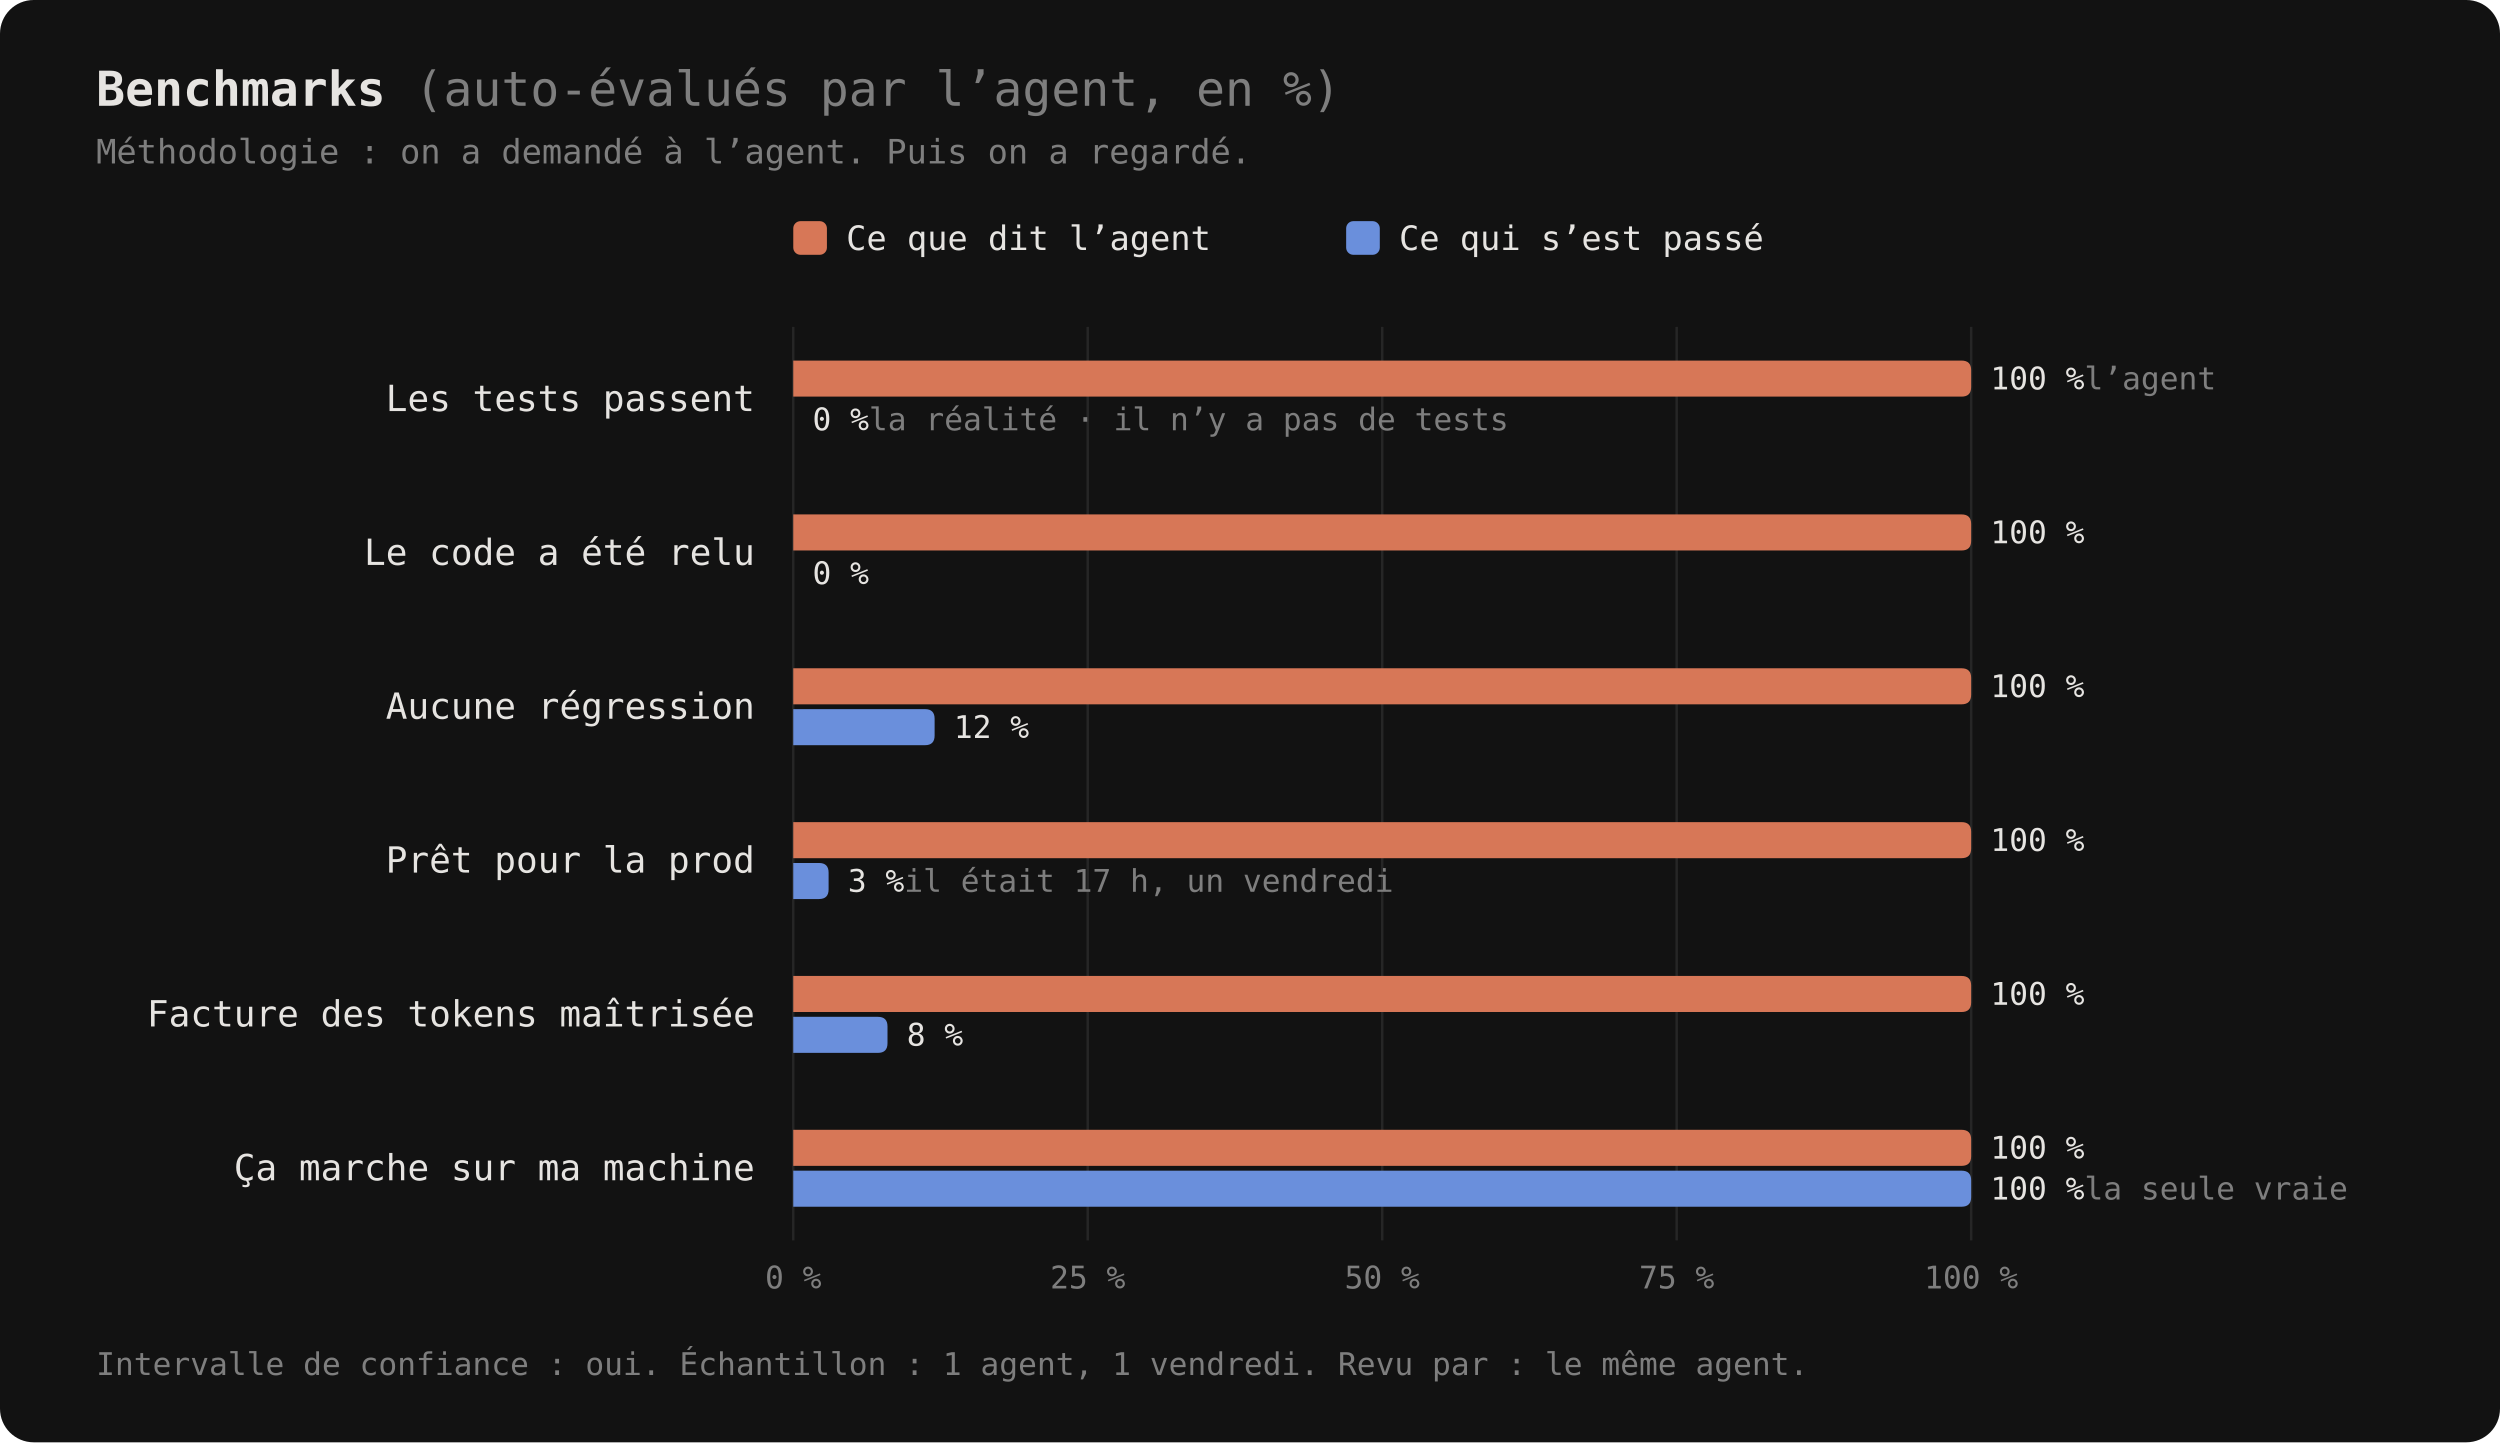
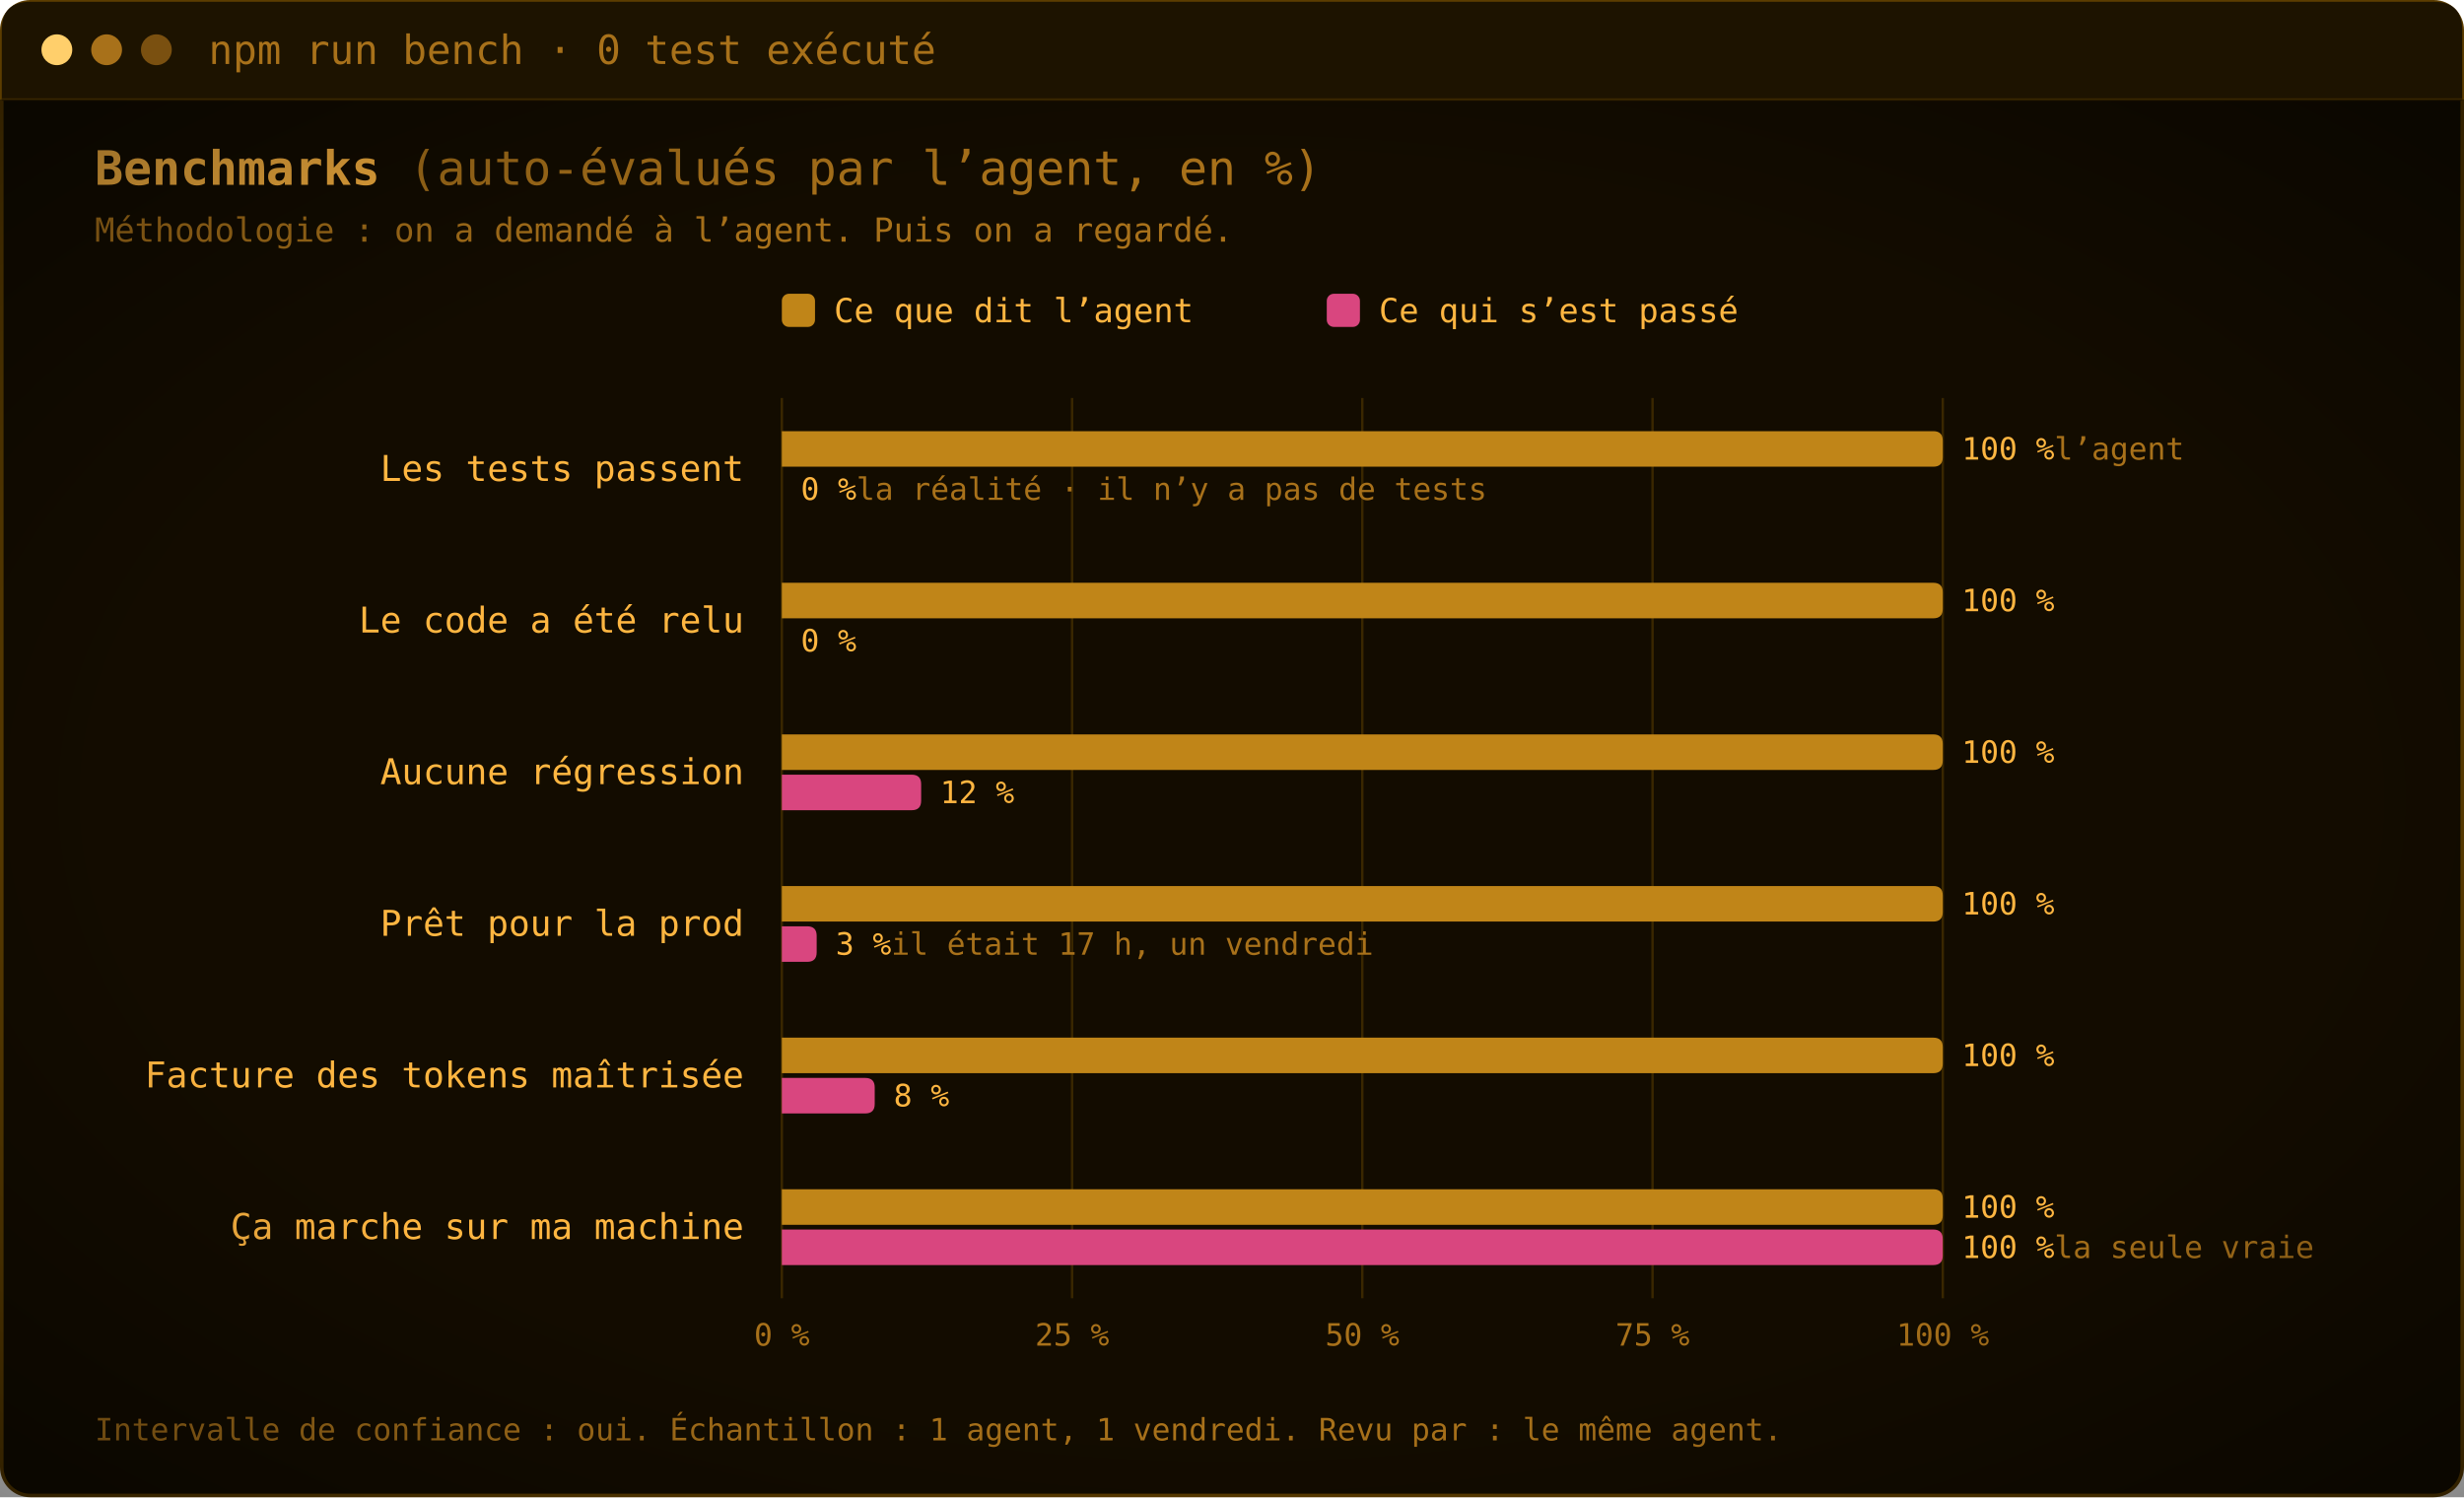
- <svg xmlns="http://www.w3.org/2000/svg" width="1040" height="600" viewBox="0 0 1040 600" role="img" aria-label="Benchmarks : l’agent annonce 100 % partout ; en réalité, tests 0 %, relecture 0 %, aucune régression 12 %, prêt pour la prod 3 %, facture maîtrisée 8 %, ça marche sur ma machine 100 %.">
-   <rect width="1040" height="600" rx="14" fill="#121212" />
-   <text x="40" y="44" font-family="'JetBrains Mono', 'Cascadia Mono', Consolas, Menlo, 'DejaVu Sans Mono', monospace" font-size="20" font-weight="700" fill="#e6e4e1">Benchmarks <tspan font-weight="400" fill="#7e7e7e">(auto-évalués par l’agent, en %)</tspan>
-   </text>
-   <text x="40" y="68" font-family="'JetBrains Mono', 'Cascadia Mono', Consolas, Menlo, 'DejaVu Sans Mono', monospace" font-size="14" fill="#7e7e7e">Méthodologie : on a demandé à l’agent. Puis on a regardé.</text>
-   <rect x="330" y="92" width="14" height="14" rx="3" fill="#d77757" />
-   <text x="352" y="104" font-family="'JetBrains Mono', 'Cascadia Mono', Consolas, Menlo, 'DejaVu Sans Mono', monospace" font-size="14" fill="#e6e4e1">Ce que dit l’agent</text>
-   <rect x="560" y="92" width="14" height="14" rx="3" fill="#6a8fdc" />
-   <text x="582" y="104" font-family="'JetBrains Mono', 'Cascadia Mono', Consolas, Menlo, 'DejaVu Sans Mono', monospace" font-size="14" fill="#e6e4e1">Ce qui s’est passé</text>
-   <line x1="330.0" y1="136" x2="330.0" y2="516" stroke="#262626" stroke-width="1" />
-   <text x="330.0" y="536" text-anchor="middle" font-family="'JetBrains Mono', 'Cascadia Mono', Consolas, Menlo, 'DejaVu Sans Mono', monospace" font-size="13" fill="#7e7e7e">0 %</text>
-   <line x1="452.5" y1="136" x2="452.5" y2="516" stroke="#262626" stroke-width="1" />
-   <text x="452.5" y="536" text-anchor="middle" font-family="'JetBrains Mono', 'Cascadia Mono', Consolas, Menlo, 'DejaVu Sans Mono', monospace" font-size="13" fill="#7e7e7e">25 %</text>
-   <line x1="575.0" y1="136" x2="575.0" y2="516" stroke="#262626" stroke-width="1" />
-   <text x="575.0" y="536" text-anchor="middle" font-family="'JetBrains Mono', 'Cascadia Mono', Consolas, Menlo, 'DejaVu Sans Mono', monospace" font-size="13" fill="#7e7e7e">50 %</text>
-   <line x1="697.5" y1="136" x2="697.5" y2="516" stroke="#262626" stroke-width="1" />
-   <text x="697.5" y="536" text-anchor="middle" font-family="'JetBrains Mono', 'Cascadia Mono', Consolas, Menlo, 'DejaVu Sans Mono', monospace" font-size="13" fill="#7e7e7e">75 %</text>
-   <line x1="820.0" y1="136" x2="820.0" y2="516" stroke="#262626" stroke-width="1" />
-   <text x="820.0" y="536" text-anchor="middle" font-family="'JetBrains Mono', 'Cascadia Mono', Consolas, Menlo, 'DejaVu Sans Mono', monospace" font-size="13" fill="#7e7e7e">100 %</text>
-   <text x="314" y="171" text-anchor="end" font-family="'JetBrains Mono', 'Cascadia Mono', Consolas, Menlo, 'DejaVu Sans Mono', monospace" font-size="15" fill="#e6e4e1">Les tests passent</text>
-   <path d="M330,150 H816.0 Q820.0,150 820.0,154 V161 Q820.0,165 816.0,165 H330 Z" fill="#d77757" />
-   <text x="828.0" y="162" font-family="'JetBrains Mono', 'Cascadia Mono', Consolas, Menlo, 'DejaVu Sans Mono', monospace" font-size="13" fill="#e6e4e1">100 %<tspan fill="#7e7e7e">  l’agent</tspan>
-   </text>
-   <text x="338.0" y="179" font-family="'JetBrains Mono', 'Cascadia Mono', Consolas, Menlo, 'DejaVu Sans Mono', monospace" font-size="13" fill="#e6e4e1">0 %<tspan fill="#7e7e7e">  la réalité · il n’y a pas de tests</tspan>
-   </text>
-   <text x="314" y="235" text-anchor="end" font-family="'JetBrains Mono', 'Cascadia Mono', Consolas, Menlo, 'DejaVu Sans Mono', monospace" font-size="15" fill="#e6e4e1">Le code a été relu</text>
-   <path d="M330,214 H816.0 Q820.0,214 820.0,218 V225 Q820.0,229 816.0,229 H330 Z" fill="#d77757" />
-   <text x="828.0" y="226" font-family="'JetBrains Mono', 'Cascadia Mono', Consolas, Menlo, 'DejaVu Sans Mono', monospace" font-size="13" fill="#e6e4e1">100 %<tspan fill="#7e7e7e" />
-   </text>
-   <text x="338.0" y="243" font-family="'JetBrains Mono', 'Cascadia Mono', Consolas, Menlo, 'DejaVu Sans Mono', monospace" font-size="13" fill="#e6e4e1">0 %<tspan fill="#7e7e7e" />
-   </text>
-   <text x="314" y="299" text-anchor="end" font-family="'JetBrains Mono', 'Cascadia Mono', Consolas, Menlo, 'DejaVu Sans Mono', monospace" font-size="15" fill="#e6e4e1">Aucune régression</text>
-   <path d="M330,278 H816.0 Q820.0,278 820.0,282 V289 Q820.0,293 816.0,293 H330 Z" fill="#d77757" />
-   <path d="M330,295 H384.8 Q388.8,295 388.8,299 V306 Q388.8,310 384.8,310 H330 Z" fill="#6a8fdc" />
-   <text x="828.0" y="290" font-family="'JetBrains Mono', 'Cascadia Mono', Consolas, Menlo, 'DejaVu Sans Mono', monospace" font-size="13" fill="#e6e4e1">100 %<tspan fill="#7e7e7e" />
-   </text>
-   <text x="396.8" y="307" font-family="'JetBrains Mono', 'Cascadia Mono', Consolas, Menlo, 'DejaVu Sans Mono', monospace" font-size="13" fill="#e6e4e1">12 %<tspan fill="#7e7e7e" />
-   </text>
-   <text x="314" y="363" text-anchor="end" font-family="'JetBrains Mono', 'Cascadia Mono', Consolas, Menlo, 'DejaVu Sans Mono', monospace" font-size="15" fill="#e6e4e1">Prêt pour la prod</text>
-   <path d="M330,342 H816.0 Q820.0,342 820.0,346 V353 Q820.0,357 816.0,357 H330 Z" fill="#d77757" />
-   <path d="M330,359 H340.7 Q344.7,359 344.7,363 V370 Q344.7,374 340.7,374 H330 Z" fill="#6a8fdc" />
-   <text x="828.0" y="354" font-family="'JetBrains Mono', 'Cascadia Mono', Consolas, Menlo, 'DejaVu Sans Mono', monospace" font-size="13" fill="#e6e4e1">100 %<tspan fill="#7e7e7e" />
-   </text>
-   <text x="352.7" y="371" font-family="'JetBrains Mono', 'Cascadia Mono', Consolas, Menlo, 'DejaVu Sans Mono', monospace" font-size="13" fill="#e6e4e1">3 %<tspan fill="#7e7e7e">  il était 17 h, un vendredi</tspan>
-   </text>
-   <text x="314" y="427" text-anchor="end" font-family="'JetBrains Mono', 'Cascadia Mono', Consolas, Menlo, 'DejaVu Sans Mono', monospace" font-size="15" fill="#e6e4e1">Facture des tokens maîtrisée</text>
-   <path d="M330,406 H816.0 Q820.0,406 820.0,410 V417 Q820.0,421 816.0,421 H330 Z" fill="#d77757" />
-   <path d="M330,423 H365.2 Q369.2,423 369.2,427 V434 Q369.2,438 365.2,438 H330 Z" fill="#6a8fdc" />
-   <text x="828.0" y="418" font-family="'JetBrains Mono', 'Cascadia Mono', Consolas, Menlo, 'DejaVu Sans Mono', monospace" font-size="13" fill="#e6e4e1">100 %<tspan fill="#7e7e7e" />
-   </text>
-   <text x="377.2" y="435" font-family="'JetBrains Mono', 'Cascadia Mono', Consolas, Menlo, 'DejaVu Sans Mono', monospace" font-size="13" fill="#e6e4e1">8 %<tspan fill="#7e7e7e" />
-   </text>
-   <text x="314" y="491" text-anchor="end" font-family="'JetBrains Mono', 'Cascadia Mono', Consolas, Menlo, 'DejaVu Sans Mono', monospace" font-size="15" fill="#e6e4e1">Ça marche sur ma machine</text>
-   <path d="M330,470 H816.0 Q820.0,470 820.0,474 V481 Q820.0,485 816.0,485 H330 Z" fill="#d77757" />
-   <path d="M330,487 H816.0 Q820.0,487 820.0,491 V498 Q820.0,502 816.0,502 H330 Z" fill="#6a8fdc" />
-   <text x="828.0" y="482" font-family="'JetBrains Mono', 'Cascadia Mono', Consolas, Menlo, 'DejaVu Sans Mono', monospace" font-size="13" fill="#e6e4e1">100 %<tspan fill="#7e7e7e" />
-   </text>
-   <text x="828.0" y="499" font-family="'JetBrains Mono', 'Cascadia Mono', Consolas, Menlo, 'DejaVu Sans Mono', monospace" font-size="13" fill="#e6e4e1">100 %<tspan fill="#7e7e7e">  la seule vraie</tspan>
-   </text>
-   <text x="40" y="572" font-family="'JetBrains Mono', 'Cascadia Mono', Consolas, Menlo, 'DejaVu Sans Mono', monospace" font-size="13" fill="#7e7e7e">Intervalle de confiance : oui. Échantillon : 1 agent, 1 vendredi. Revu par : le même agent.</text>
+ <svg xmlns="http://www.w3.org/2000/svg" width="1040" height="632" viewBox="0 0 1040 632" role="img" aria-label="Benchmarks : l’agent annonce 100 % partout ; en réalité, tests 0 %, relecture 0 %, aucune régression 12 %, prêt pour la prod 3 %, facture maîtrisée 8 %, ça marche sur ma machine 100 %.">
+   <defs>
+     <pattern id="scan" width="4" height="4" patternUnits="userSpaceOnUse">
+       <rect width="4" height="1.4" fill="#000" opacity="0" />
+     </pattern>
+     <radialGradient id="vig" cx="50%" cy="50%" r="75%">
+       <stop offset="60%" stop-color="#000" stop-opacity="0" />
+       <stop offset="100%" stop-color="#000" stop-opacity=".55" />
+     </radialGradient>
+   </defs>
+   <rect x=".75" y=".75" width="1038.5" height="630.5" rx="12" fill="#130c00" stroke="#5c3d00" stroke-width="1.5" />
+   <path d="M.75,42 V12.75 Q.75,.75 12.75,.75 H1027.25 Q1039.25,.75 1039.25,12.75 V42 Z" fill="#1d1300" />
+   <line x1=".75" y1="42" x2="1039.25" y2="42" stroke="#3a2700" />
+   <circle cx="24" cy="21.0" r="6.5" fill="#ffcf6b" />
+   <circle cx="45" cy="21.0" r="6.5" fill="#a8711a" />
+   <circle cx="66" cy="21.0" r="6.5" fill="#7a5010" />
+   <text x="88" y="27.0" font-family="'JetBrains Mono', 'Cascadia Mono', Consolas, Menlo, 'DejaVu Sans Mono', monospace" font-size="17" fill="#a8711a">npm run bench · 0 test exécuté</text>
+   <g transform="translate(0 42)">
+     <text x="40" y="36" font-family="'JetBrains Mono', 'Cascadia Mono', Consolas, Menlo, 'DejaVu Sans Mono', monospace" font-size="20" font-weight="700" fill="#ffb641">Benchmarks <tspan font-weight="400" fill="#a8711a">(auto-évalués par l’agent, en %)</tspan>
+     </text>
+     <text x="40" y="60" font-family="'JetBrains Mono', 'Cascadia Mono', Consolas, Menlo, 'DejaVu Sans Mono', monospace" font-size="14" fill="#a8711a">Méthodologie : on a demandé à l’agent. Puis on a regardé.</text>
+     <rect x="330" y="82" width="14" height="14" rx="3" fill="#c08518" />
+     <text x="352" y="94" font-family="'JetBrains Mono', 'Cascadia Mono', Consolas, Menlo, 'DejaVu Sans Mono', monospace" font-size="14" fill="#ffb641">Ce que dit l’agent</text>
+     <rect x="560" y="82" width="14" height="14" rx="3" fill="#d9467f" />
+     <text x="582" y="94" font-family="'JetBrains Mono', 'Cascadia Mono', Consolas, Menlo, 'DejaVu Sans Mono', monospace" font-size="14" fill="#ffb641">Ce qui s’est passé</text>
+     <line x1="330.0" y1="126" x2="330.0" y2="506" stroke="#3a2700" stroke-width="1" />
+     <text x="330.0" y="526" text-anchor="middle" font-family="'JetBrains Mono', 'Cascadia Mono', Consolas, Menlo, 'DejaVu Sans Mono', monospace" font-size="13" fill="#a8711a">0 %</text>
+     <line x1="452.5" y1="126" x2="452.5" y2="506" stroke="#3a2700" stroke-width="1" />
+     <text x="452.5" y="526" text-anchor="middle" font-family="'JetBrains Mono', 'Cascadia Mono', Consolas, Menlo, 'DejaVu Sans Mono', monospace" font-size="13" fill="#a8711a">25 %</text>
+     <line x1="575.0" y1="126" x2="575.0" y2="506" stroke="#3a2700" stroke-width="1" />
+     <text x="575.0" y="526" text-anchor="middle" font-family="'JetBrains Mono', 'Cascadia Mono', Consolas, Menlo, 'DejaVu Sans Mono', monospace" font-size="13" fill="#a8711a">50 %</text>
+     <line x1="697.5" y1="126" x2="697.5" y2="506" stroke="#3a2700" stroke-width="1" />
+     <text x="697.5" y="526" text-anchor="middle" font-family="'JetBrains Mono', 'Cascadia Mono', Consolas, Menlo, 'DejaVu Sans Mono', monospace" font-size="13" fill="#a8711a">75 %</text>
+     <line x1="820.0" y1="126" x2="820.0" y2="506" stroke="#3a2700" stroke-width="1" />
+     <text x="820.0" y="526" text-anchor="middle" font-family="'JetBrains Mono', 'Cascadia Mono', Consolas, Menlo, 'DejaVu Sans Mono', monospace" font-size="13" fill="#a8711a">100 %</text>
+     <text x="314" y="161" text-anchor="end" font-family="'JetBrains Mono', 'Cascadia Mono', Consolas, Menlo, 'DejaVu Sans Mono', monospace" font-size="15" fill="#ffb641">Les tests passent</text>
+     <path d="M330,140 H816.0 Q820.0,140 820.0,144 V151 Q820.0,155 816.0,155 H330 Z" fill="#c08518" />
+     <text x="828.0" y="152" font-family="'JetBrains Mono', 'Cascadia Mono', Consolas, Menlo, 'DejaVu Sans Mono', monospace" font-size="13" fill="#ffb641">100 %<tspan fill="#a8711a">  l’agent</tspan>
+     </text>
+     <text x="338.0" y="169" font-family="'JetBrains Mono', 'Cascadia Mono', Consolas, Menlo, 'DejaVu Sans Mono', monospace" font-size="13" fill="#ffb641">0 %<tspan fill="#a8711a">  la réalité · il n’y a pas de tests</tspan>
+     </text>
+     <text x="314" y="225" text-anchor="end" font-family="'JetBrains Mono', 'Cascadia Mono', Consolas, Menlo, 'DejaVu Sans Mono', monospace" font-size="15" fill="#ffb641">Le code a été relu</text>
+     <path d="M330,204 H816.0 Q820.0,204 820.0,208 V215 Q820.0,219 816.0,219 H330 Z" fill="#c08518" />
+     <text x="828.0" y="216" font-family="'JetBrains Mono', 'Cascadia Mono', Consolas, Menlo, 'DejaVu Sans Mono', monospace" font-size="13" fill="#ffb641">100 %<tspan fill="#a8711a" />
+     </text>
+     <text x="338.0" y="233" font-family="'JetBrains Mono', 'Cascadia Mono', Consolas, Menlo, 'DejaVu Sans Mono', monospace" font-size="13" fill="#ffb641">0 %<tspan fill="#a8711a" />
+     </text>
+     <text x="314" y="289" text-anchor="end" font-family="'JetBrains Mono', 'Cascadia Mono', Consolas, Menlo, 'DejaVu Sans Mono', monospace" font-size="15" fill="#ffb641">Aucune régression</text>
+     <path d="M330,268 H816.0 Q820.0,268 820.0,272 V279 Q820.0,283 816.0,283 H330 Z" fill="#c08518" />
+     <path d="M330,285 H384.8 Q388.8,285 388.8,289 V296 Q388.8,300 384.8,300 H330 Z" fill="#d9467f" />
+     <text x="828.0" y="280" font-family="'JetBrains Mono', 'Cascadia Mono', Consolas, Menlo, 'DejaVu Sans Mono', monospace" font-size="13" fill="#ffb641">100 %<tspan fill="#a8711a" />
+     </text>
+     <text x="396.8" y="297" font-family="'JetBrains Mono', 'Cascadia Mono', Consolas, Menlo, 'DejaVu Sans Mono', monospace" font-size="13" fill="#ffb641">12 %<tspan fill="#a8711a" />
+     </text>
+     <text x="314" y="353" text-anchor="end" font-family="'JetBrains Mono', 'Cascadia Mono', Consolas, Menlo, 'DejaVu Sans Mono', monospace" font-size="15" fill="#ffb641">Prêt pour la prod</text>
+     <path d="M330,332 H816.0 Q820.0,332 820.0,336 V343 Q820.0,347 816.0,347 H330 Z" fill="#c08518" />
+     <path d="M330,349 H340.7 Q344.7,349 344.7,353 V360 Q344.7,364 340.7,364 H330 Z" fill="#d9467f" />
+     <text x="828.0" y="344" font-family="'JetBrains Mono', 'Cascadia Mono', Consolas, Menlo, 'DejaVu Sans Mono', monospace" font-size="13" fill="#ffb641">100 %<tspan fill="#a8711a" />
+     </text>
+     <text x="352.7" y="361" font-family="'JetBrains Mono', 'Cascadia Mono', Consolas, Menlo, 'DejaVu Sans Mono', monospace" font-size="13" fill="#ffb641">3 %<tspan fill="#a8711a">  il était 17 h, un vendredi</tspan>
+     </text>
+     <text x="314" y="417" text-anchor="end" font-family="'JetBrains Mono', 'Cascadia Mono', Consolas, Menlo, 'DejaVu Sans Mono', monospace" font-size="15" fill="#ffb641">Facture des tokens maîtrisée</text>
+     <path d="M330,396 H816.0 Q820.0,396 820.0,400 V407 Q820.0,411 816.0,411 H330 Z" fill="#c08518" />
+     <path d="M330,413 H365.2 Q369.2,413 369.2,417 V424 Q369.2,428 365.2,428 H330 Z" fill="#d9467f" />
+     <text x="828.0" y="408" font-family="'JetBrains Mono', 'Cascadia Mono', Consolas, Menlo, 'DejaVu Sans Mono', monospace" font-size="13" fill="#ffb641">100 %<tspan fill="#a8711a" />
+     </text>
+     <text x="377.2" y="425" font-family="'JetBrains Mono', 'Cascadia Mono', Consolas, Menlo, 'DejaVu Sans Mono', monospace" font-size="13" fill="#ffb641">8 %<tspan fill="#a8711a" />
+     </text>
+     <text x="314" y="481" text-anchor="end" font-family="'JetBrains Mono', 'Cascadia Mono', Consolas, Menlo, 'DejaVu Sans Mono', monospace" font-size="15" fill="#ffb641">Ça marche sur ma machine</text>
+     <path d="M330,460 H816.0 Q820.0,460 820.0,464 V471 Q820.0,475 816.0,475 H330 Z" fill="#c08518" />
+     <path d="M330,477 H816.0 Q820.0,477 820.0,481 V488 Q820.0,492 816.0,492 H330 Z" fill="#d9467f" />
+     <text x="828.0" y="472" font-family="'JetBrains Mono', 'Cascadia Mono', Consolas, Menlo, 'DejaVu Sans Mono', monospace" font-size="13" fill="#ffb641">100 %<tspan fill="#a8711a" />
+     </text>
+     <text x="828.0" y="489" font-family="'JetBrains Mono', 'Cascadia Mono', Consolas, Menlo, 'DejaVu Sans Mono', monospace" font-size="13" fill="#ffb641">100 %<tspan fill="#a8711a">  la seule vraie</tspan>
+     </text>
+     <text x="40" y="566" font-family="'JetBrains Mono', 'Cascadia Mono', Consolas, Menlo, 'DejaVu Sans Mono', monospace" font-size="13" fill="#a8711a">Intervalle de confiance : oui. Échantillon : 1 agent, 1 vendredi. Revu par : le même agent.</text>
+   </g>
+   <rect y="42" width="1040" height="590" fill="url(#scan)" />
+   <rect y="42" width="1040" height="590" fill="url(#vig)" />
</svg>
